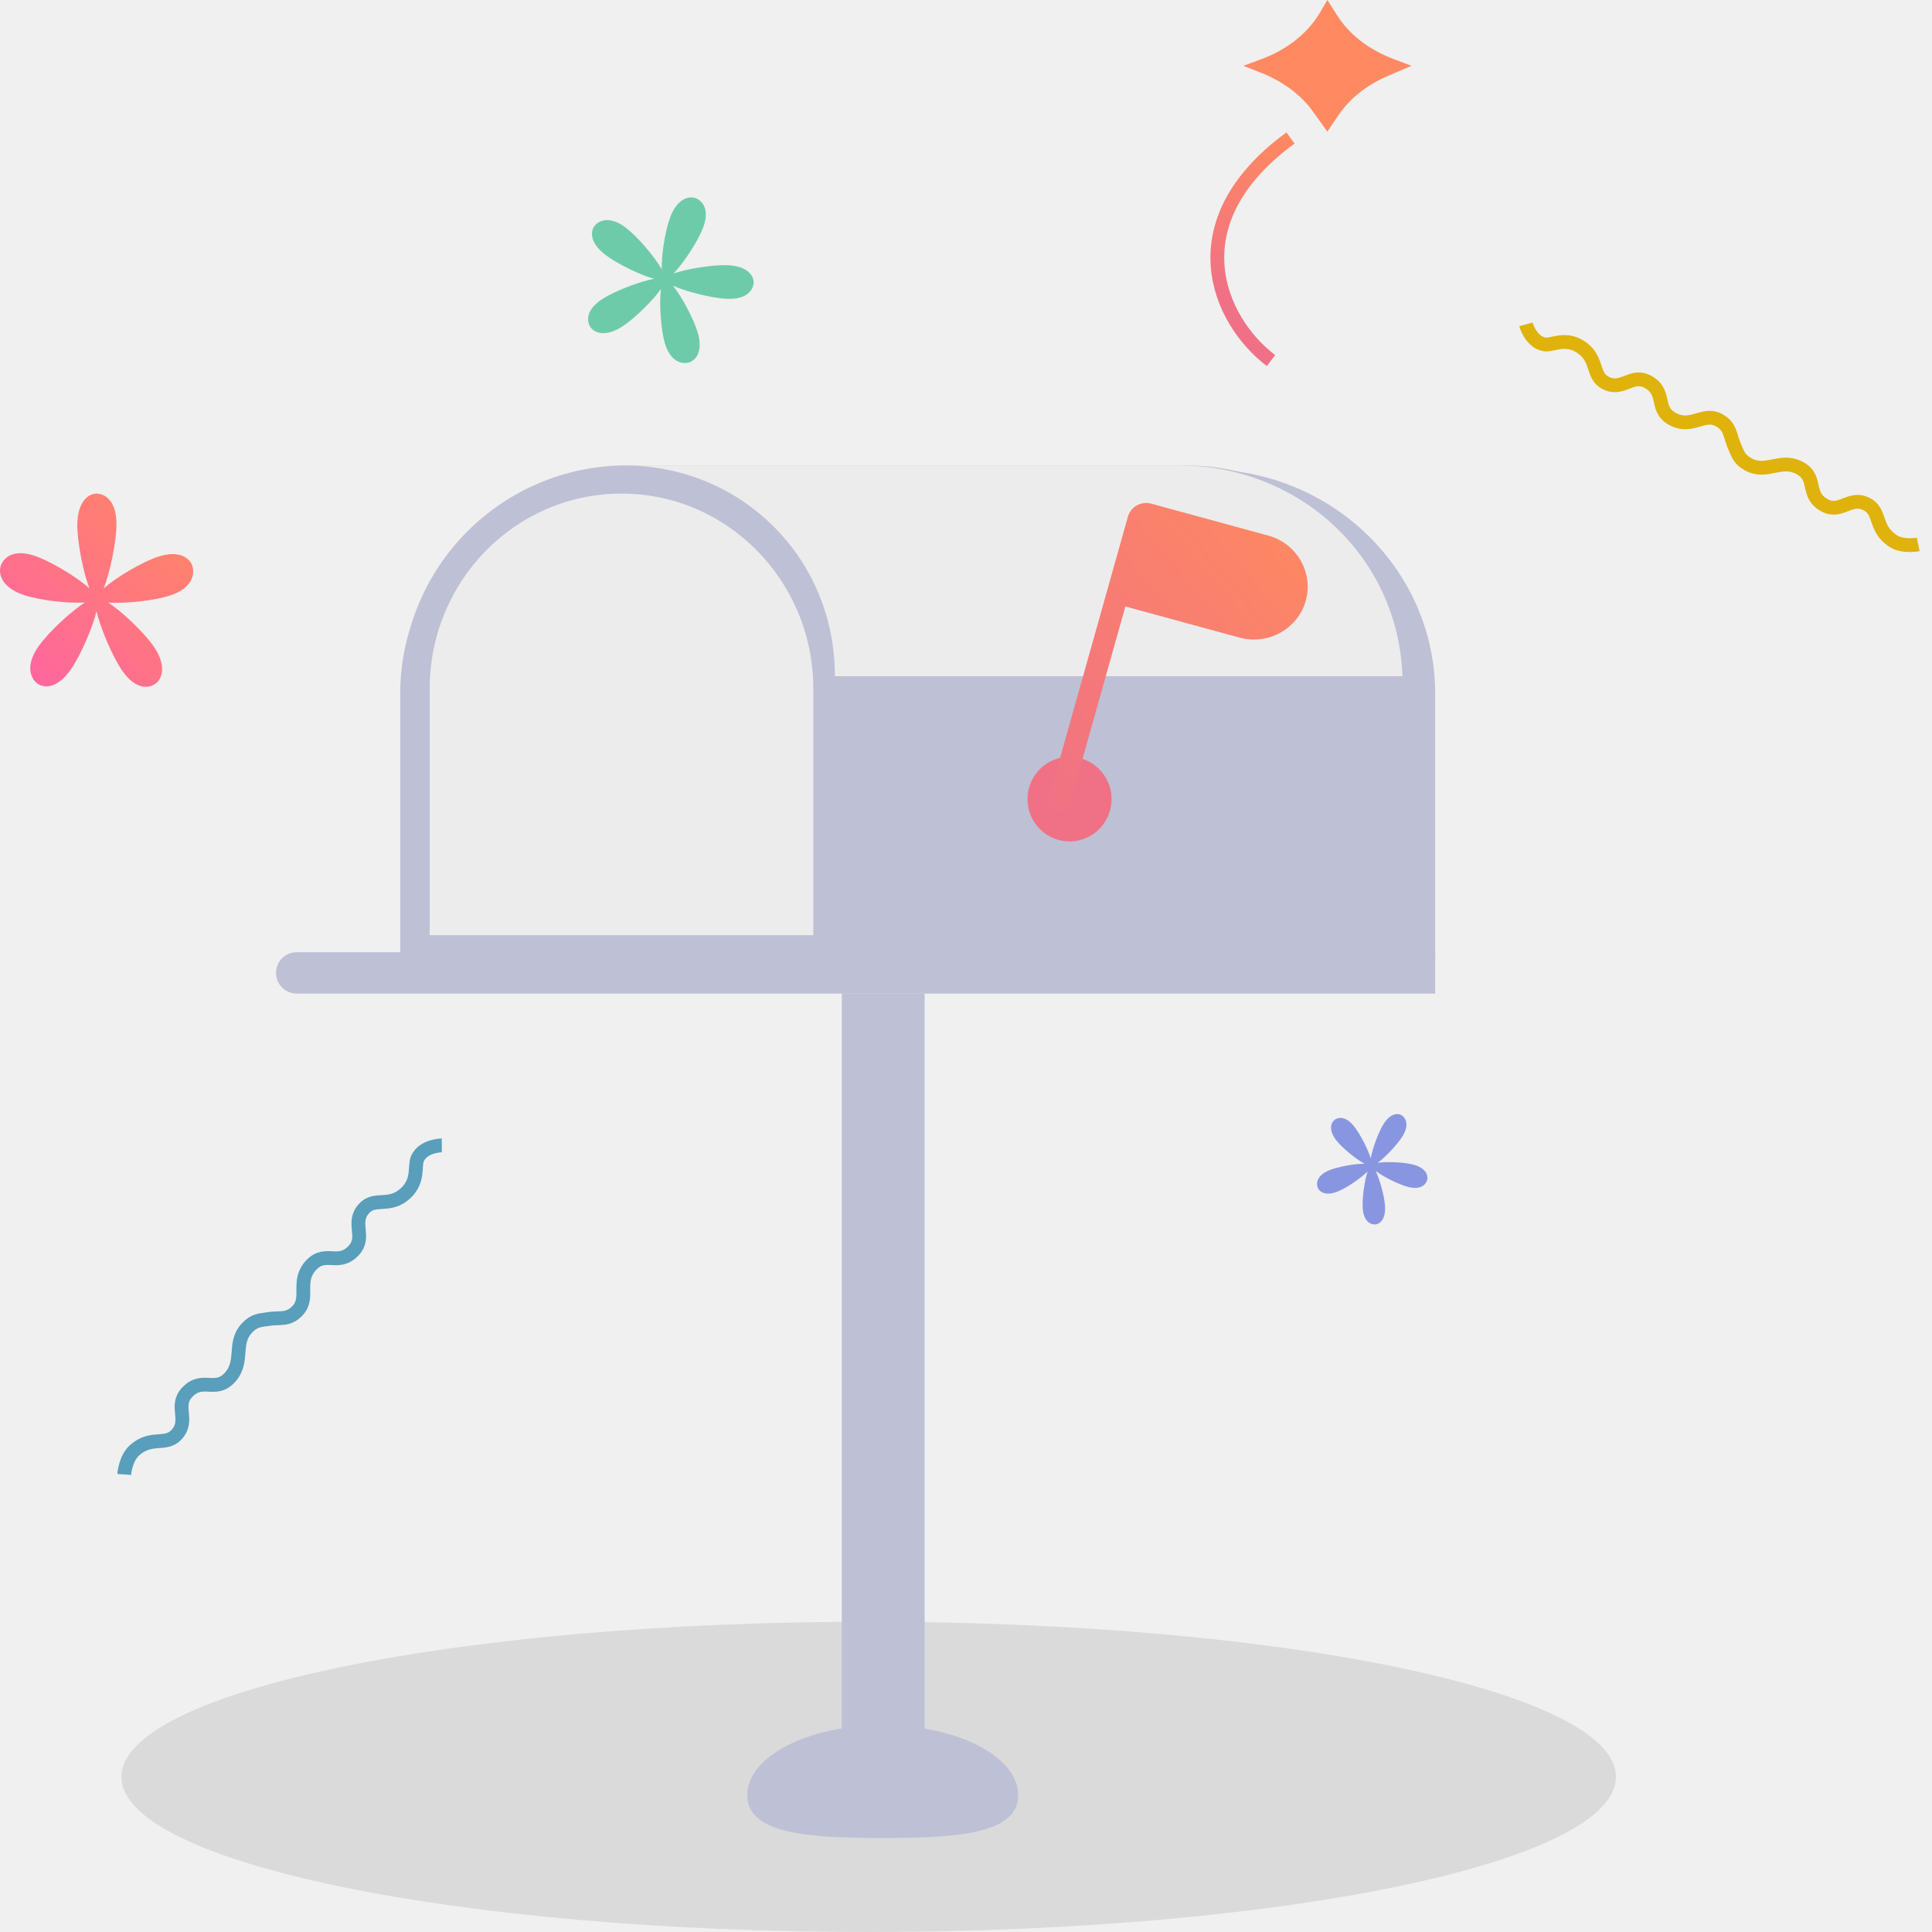
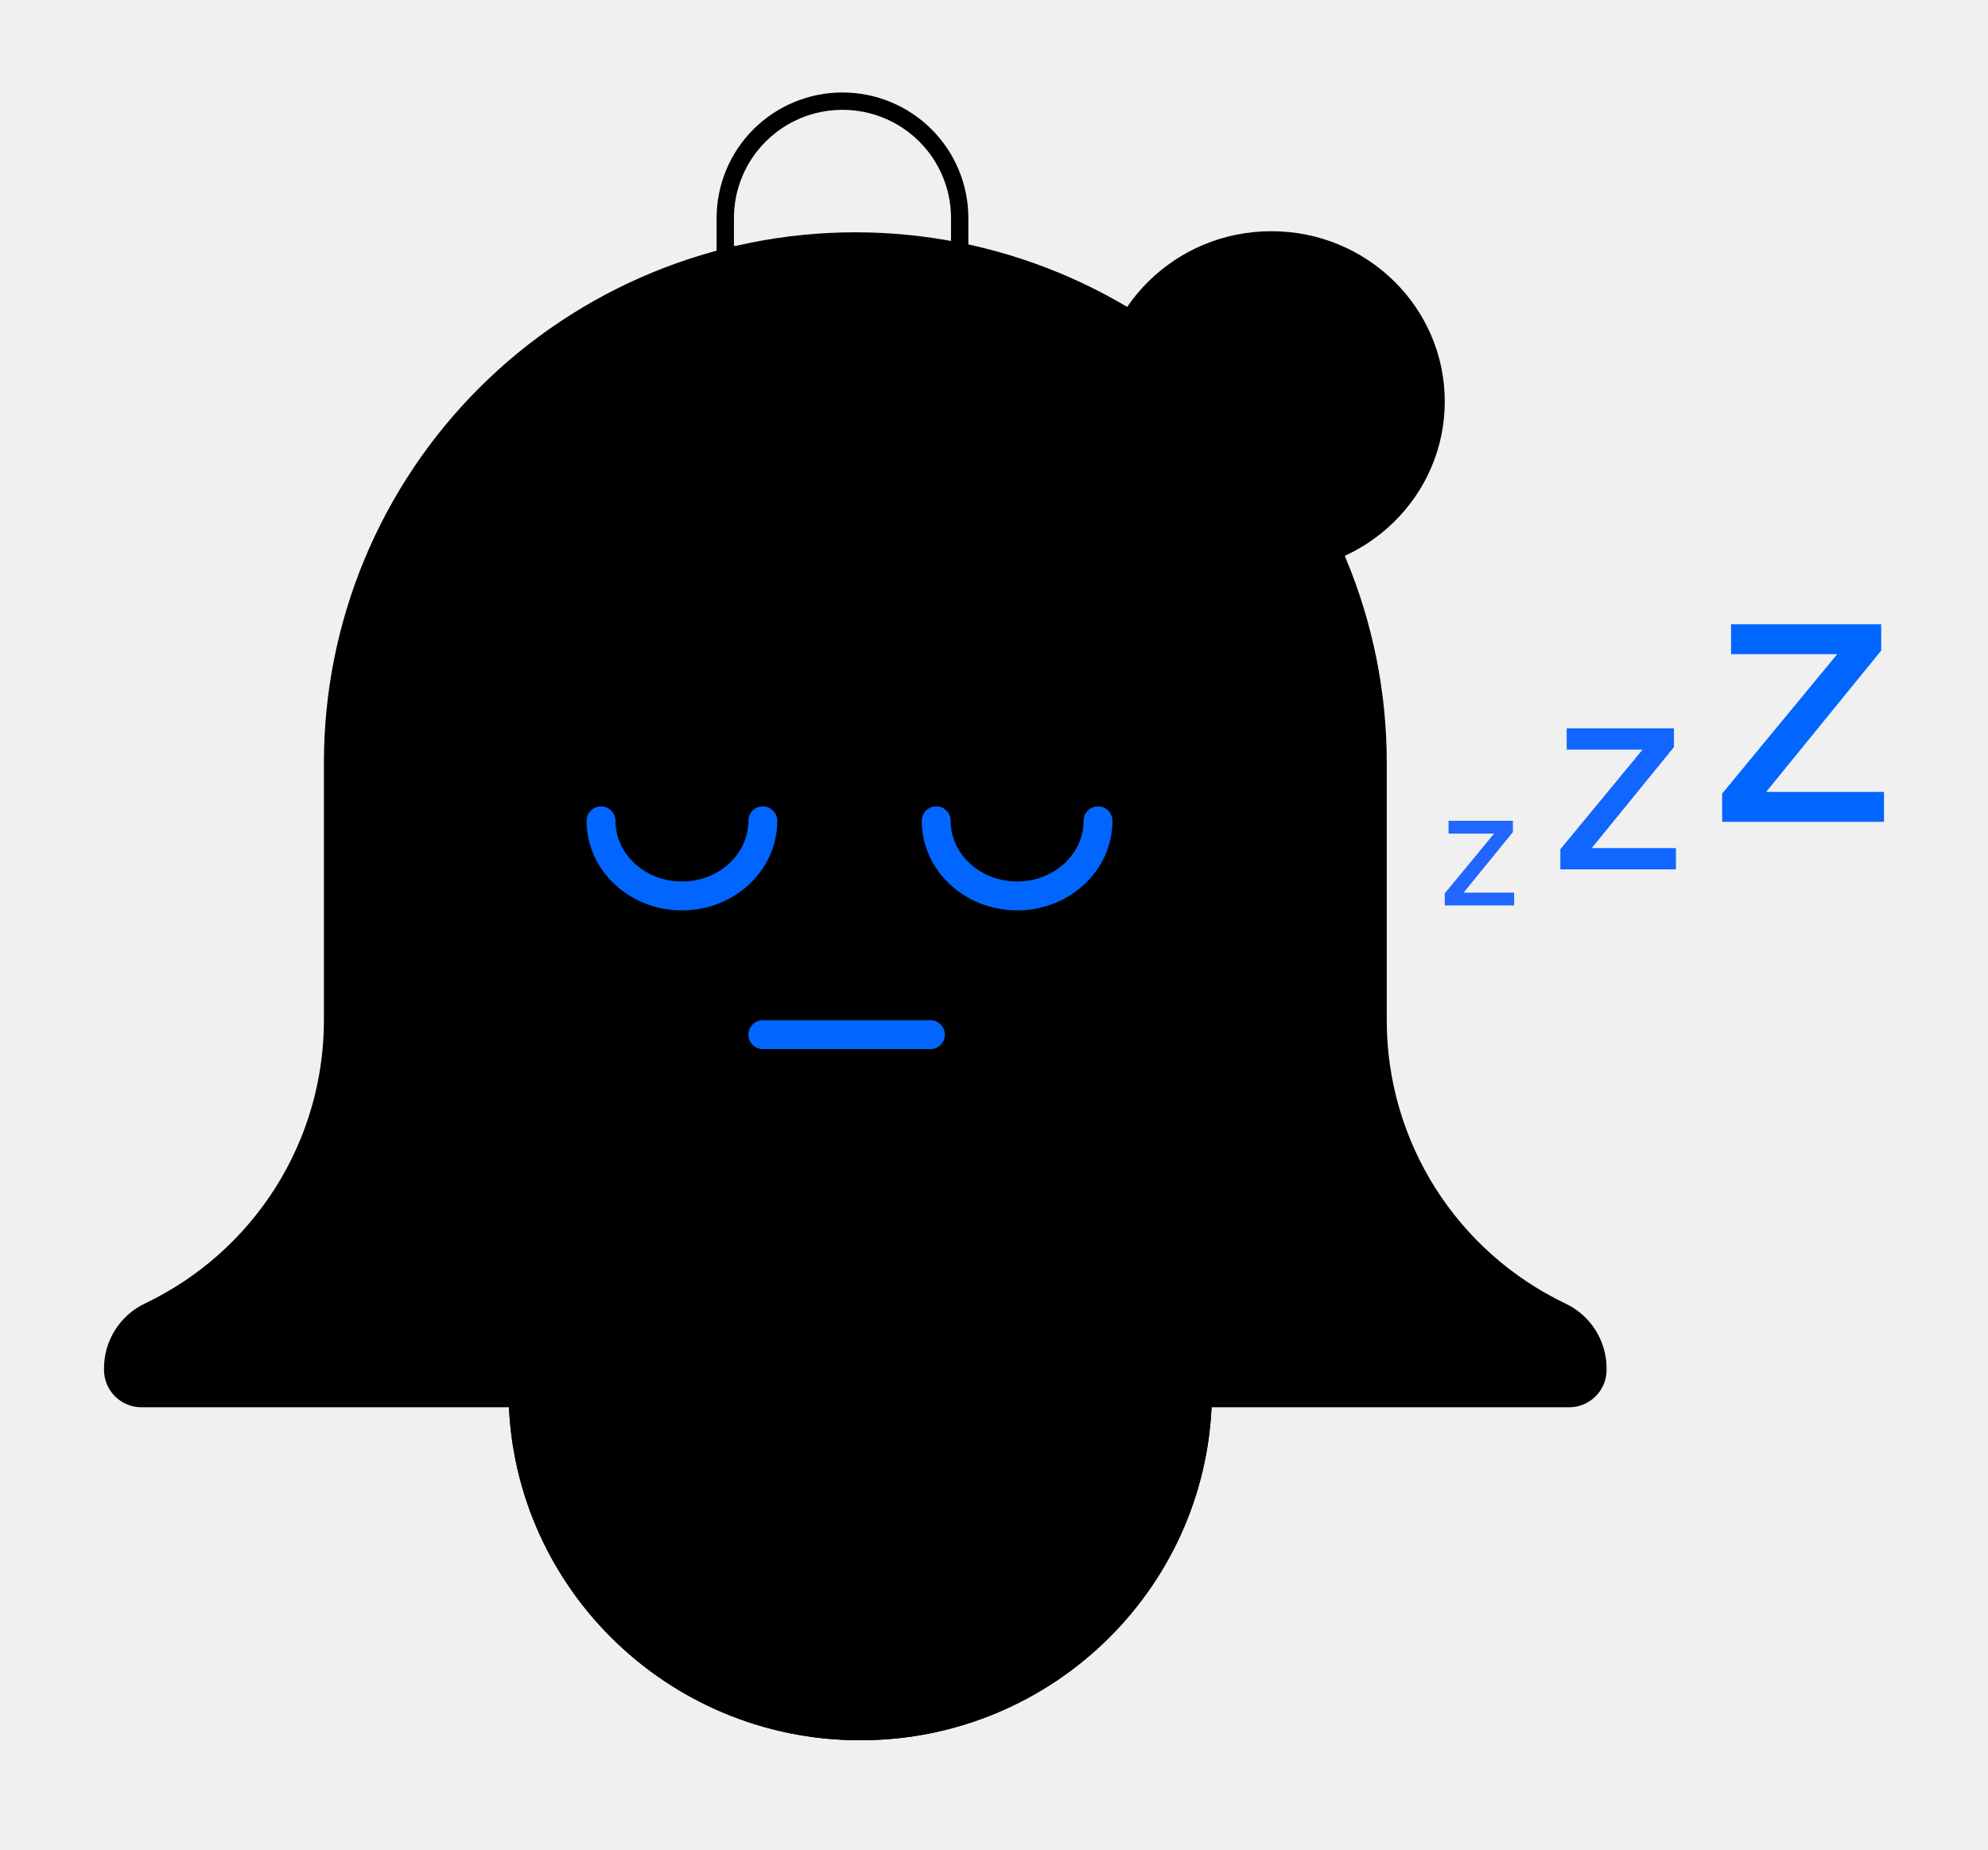
- <svg xmlns="http://www.w3.org/2000/svg" width="140" height="140" viewBox="0 0 140 140" fill="none">
-   <path fill-rule="evenodd" clip-rule="evenodd" d="M117.099 128.759C117.099 134.968 92.855 140 62.949 140C33.043 140 8.799 134.968 8.799 128.759C8.799 122.551 33.043 117.518 62.949 117.518C92.855 117.518 117.099 122.551 117.099 128.759Z" fill="#DADADA" />
-   <path fill-rule="evenodd" clip-rule="evenodd" d="M102.222 71H29V50.273C29 41.286 36.495 34 45.743 34H87.257C96.504 34 104 41.286 104 50.273V69.272C104 70.226 103.204 71 102.222 71" fill="#BEC0D5" />
-   <path fill-rule="evenodd" clip-rule="evenodd" d="M102.207 67.786H29.105V50C29.105 41.01 36.411 33.723 45.424 33.723H85.888C94.901 33.723 102.207 41.01 102.207 50V67.786Z" fill="#BEC0D5" />
-   <path fill-rule="evenodd" clip-rule="evenodd" d="M45.036 35.767V35.767C37.359 35.767 31.136 42.098 31.136 49.909V67.767H58.936V49.909C58.936 42.098 52.713 35.767 45.036 35.767" fill="#ECECEC" />
-   <path fill-rule="evenodd" clip-rule="evenodd" d="M85.432 33.723H45.478C45.435 33.723 45.393 33.725 45.35 33.726C53.8 33.795 60.5 40.459 60.5 49H101.627C101.321 40.294 94.136 33.723 85.432 33.723Z" fill="#ECECEC" />
-   <path fill-rule="evenodd" clip-rule="evenodd" d="M104 72H21.507C20.674 72 20 71.328 20 70.5C20 69.671 20.674 69 21.507 69H104V72Z" fill="#BEC0D5" />
-   <path fill-rule="evenodd" clip-rule="evenodd" d="M61 129H67V72H61V100.5V129Z" fill="#BEC0D5" />
-   <path fill-rule="evenodd" clip-rule="evenodd" d="M63.964 125.012C58.544 125.012 54.15 127.284 54.15 130.087C54.15 132.889 58.544 133.187 63.964 133.187C69.385 133.187 73.779 132.889 73.779 130.087C73.779 127.284 69.385 125.012 63.964 125.012" fill="#BEC0D5" />
-   <path fill-rule="evenodd" clip-rule="evenodd" d="M81.166 58.563C80.807 60.6 78.874 61.959 76.85 61.596C74.827 61.234 73.477 59.289 73.837 57.252C74.197 55.215 76.129 53.857 78.153 54.219C80.177 54.581 81.526 56.526 81.166 58.563" fill="#BEC0D5" />
-   <path fill-rule="evenodd" clip-rule="evenodd" d="M80.436 58.726C79.988 60.357 78.309 61.313 76.689 60.861C75.068 60.409 74.118 58.721 74.567 57.09C75.016 55.458 76.694 54.502 78.315 54.954C79.935 55.406 80.885 57.094 80.436 58.726" fill="#F07185" />
-   <path fill-rule="evenodd" clip-rule="evenodd" d="M91.908 38.812L83.422 36.497C82.695 36.298 81.935 36.722 81.733 37.439L80.568 41.584L80.021 43.53L75.809 58.512L77.338 58.929L81.549 43.947L89.83 46.206C91.894 46.77 94.049 45.567 94.621 43.534C95.193 41.5 93.972 39.375 91.908 38.812Z" fill="url(#paint0_linear_225_81)" />
-   <path d="M139 39.45C139 39.45 137.881 39.683 137.134 39.175C135.816 38.277 136.307 37.09 135.305 36.551C134.06 35.88 133.414 37.261 132.221 36.618C130.82 35.863 131.744 34.632 130.42 33.918C129.035 33.172 128.018 34.368 126.712 33.664C126.032 33.298 125.944 32.94 125.655 32.261C125.342 31.53 125.402 30.894 124.548 30.437C123.423 29.835 122.588 31.11 121.203 30.363C119.88 29.65 120.804 28.419 119.402 27.663C118.209 27.02 117.563 28.402 116.318 27.731C115.317 27.191 115.843 25.948 114.49 25.107C113.384 24.42 112.499 25.045 111.927 24.955C110.928 24.797 110.571 23.504 110.571 23.504" stroke="#E0B20C" />
-   <path d="M9 106.844C9 106.844 9.079 105.676 9.77 105.074C10.99 104.011 11.996 104.812 12.786 103.966C13.767 102.914 12.615 101.908 13.556 100.9C14.661 99.717 15.593 100.958 16.636 99.84C17.728 98.67 16.855 97.346 17.885 96.243C18.421 95.669 18.788 95.678 19.518 95.572C20.305 95.457 20.9 95.687 21.571 94.965C22.453 94.014 21.455 92.848 22.546 91.679C23.59 90.561 24.523 91.802 25.628 90.618C26.568 89.61 25.416 88.604 26.398 87.553C27.187 86.707 28.239 87.558 29.413 86.445C30.372 85.535 30.012 84.493 30.253 83.953C30.675 83.007 32.014 83 32.014 83" stroke="#599EBB" />
-   <path fill-rule="evenodd" clip-rule="evenodd" d="M13.944 41.024C13.772 40.475 13.025 39.809 11.415 40.354C10.261 40.744 8.409 41.844 7.512 42.638C7.977 41.485 8.44 39.249 8.44 37.978C8.44 36.216 7.548 35.767 6.995 35.767C6.443 35.767 5.603 36.302 5.603 38.063C5.603 39.328 6.035 41.503 6.483 42.636C5.574 41.819 3.675 40.669 2.514 40.276C0.903 39.732 0.219 40.475 0.048 41.024C-0.123 41.571 0.106 42.568 1.715 43.112C2.869 43.504 4.988 43.748 6.163 43.653C5.136 44.302 3.499 45.827 2.781 46.854C1.788 48.281 2.255 49.19 2.702 49.528C3.15 49.867 4.131 49.949 5.126 48.523C5.838 47.5 6.717 45.477 6.995 44.284C7.269 45.502 8.156 47.595 8.873 48.624C9.868 50.048 10.841 49.867 11.29 49.528C11.737 49.19 12.114 48.244 11.121 46.818C10.407 45.796 8.829 44.3 7.827 43.656C9.023 43.763 11.209 43.529 12.37 43.137C13.979 42.593 14.114 41.571 13.944 41.024Z" fill="url(#paint1_linear_225_81)" />
-   <path fill-rule="evenodd" clip-rule="evenodd" d="M54.612 20.489C54.633 20.017 54.211 19.277 52.715 19.219C51.643 19.176 49.785 19.475 48.807 19.821C49.534 19.069 50.576 17.48 50.948 16.498C51.469 15.137 50.861 14.523 50.403 14.359C49.946 14.194 49.093 14.357 48.572 15.719C48.2 16.696 47.917 18.506 47.954 19.514C47.443 18.611 46.207 17.159 45.362 16.508C44.186 15.608 43.398 15.979 43.096 16.353C42.792 16.724 42.69 17.563 43.864 18.463C44.704 19.108 46.39 19.928 47.389 20.204C46.346 20.4 44.54 21.091 43.645 21.671C42.399 22.477 42.52 23.319 42.79 23.712C43.061 24.108 43.851 24.464 45.096 23.658C45.986 23.08 47.312 21.778 47.894 20.939C47.761 21.962 47.882 23.844 48.171 24.852C48.577 26.249 49.438 26.399 49.908 26.27C50.378 26.142 50.971 25.524 50.568 24.125C50.276 23.123 49.409 21.499 48.768 20.703C49.729 21.14 51.61 21.612 52.686 21.654C54.182 21.713 54.594 20.962 54.612 20.489Z" fill="#6ECBA9" />
-   <path fill-rule="evenodd" clip-rule="evenodd" d="M101.58 80.821C101.312 80.65 100.748 80.644 100.236 81.486C99.867 82.089 99.443 83.263 99.33 83.943C99.128 83.27 98.54 82.131 98.091 81.583C97.469 80.822 96.919 80.965 96.676 81.174C96.434 81.381 96.255 81.929 96.877 82.69C97.324 83.234 98.282 84.01 98.879 84.329C98.192 84.32 96.952 84.54 96.305 84.808C95.406 85.18 95.369 85.76 95.487 86.06C95.606 86.36 96.058 86.705 96.957 86.332C97.601 86.066 98.618 85.372 99.099 84.89C98.877 85.556 98.698 86.832 98.747 87.545C98.815 88.535 99.341 88.751 99.657 88.728C99.973 88.706 100.432 88.371 100.364 87.381C100.316 86.671 99.985 85.467 99.686 84.849C100.237 85.27 101.365 85.838 102.043 86.011C102.983 86.252 103.346 85.805 103.423 85.491C103.499 85.176 103.33 84.625 102.39 84.385C101.716 84.213 100.496 84.163 99.829 84.263C100.391 83.857 101.267 82.933 101.638 82.327C102.151 81.485 101.849 80.993 101.58 80.821" fill="#8896E1" />
-   <path fill-rule="evenodd" clip-rule="evenodd" d="M100.954 4.266C99.192 3.598 97.764 2.49 96.895 1.117L96.187 0L95.627 0.948C94.754 2.425 93.243 3.614 91.36 4.304L90.095 4.769L91.401 5.283C92.971 5.9 94.27 6.871 95.131 8.069L96.187 9.538L96.998 8.337C97.806 7.141 99.044 6.157 100.559 5.507L102.279 4.769L100.954 4.266Z" fill="#FF8960" />
-   <path d="M93.515 9.998C85.147 16.118 88.273 23.226 92.101 26.128" stroke="url(#paint2_linear_225_81)" />
-   <defs>
-     <linearGradient id="paint0_linear_225_81" x1="85.286" y1="25.207" x2="63.128" y2="43.886" gradientUnits="userSpaceOnUse">
-       <stop stop-color="#FF8960" />
-       <stop offset="1" stop-color="#F07185" />
-     </linearGradient>
-     <linearGradient id="paint1_linear_225_81" x1="7" y1="28.767" x2="-7" y2="42.767" gradientUnits="userSpaceOnUse">
-       <stop stop-color="#FF8960" />
-       <stop offset="1" stop-color="#FF62A5" />
-     </linearGradient>
-     <linearGradient id="paint2_linear_225_81" x1="93.527" y1="10.001" x2="89.121" y2="25.268" gradientUnits="userSpaceOnUse">
-       <stop stop-color="#FF8960" />
-       <stop offset="0.766" stop-color="#F07185" />
-     </linearGradient>
-   </defs>
+ <svg xmlns="http://www.w3.org/2000/svg" width="172" height="160" viewBox="0 0 172 160" fill="none">
+   <path d="M83.031 22.028L62.75 22.028V18.854C62.752 16.175 63.82 13.607 65.719 11.713C67.618 9.818 70.194 8.753 72.88 8.75L72.882 8.75L72.882 8.75C74.213 8.748 75.532 9.008 76.763 9.515C77.995 10.022 79.114 10.766 80.057 11.705C81 12.643 81.748 13.758 82.258 14.986C82.768 16.213 83.031 17.528 83.031 18.857V22.028Z" stroke="black" stroke-width="1.5" stroke-miterlimit="10" />
+   <path d="M119.231 88.255C119.227 93.523 120.719 98.685 123.533 103.142C126.348 107.6 130.37 111.171 135.134 113.443L135.134 113.443C136.068 113.888 136.855 114.587 137.407 115.459C137.958 116.332 138.25 117.342 138.25 118.372V118.373V118.494V118.495C138.251 118.821 138.187 119.144 138.062 119.446C137.937 119.747 137.754 120.021 137.523 120.252C137.292 120.484 137.017 120.667 136.714 120.792C136.412 120.917 136.087 120.982 135.76 120.982H12.241C11.913 120.982 11.588 120.917 11.286 120.792C10.983 120.667 10.708 120.484 10.477 120.252C10.246 120.021 10.063 119.747 9.938 119.446C9.813 119.144 9.749 118.821 9.75 118.495V118.494L9.75 118.373L9.75 118.371C9.747 117.337 10.039 116.323 10.591 115.447C11.144 114.572 11.934 113.871 12.871 113.425L12.872 113.425C17.634 111.154 21.654 107.586 24.468 103.132C27.282 98.678 28.775 93.52 28.775 88.255V65.956C28.775 53.992 33.539 42.518 42.021 34.058C50.503 25.598 62.007 20.845 74.003 20.845C85.999 20.845 97.503 25.598 105.985 34.058C114.467 42.518 119.231 53.992 119.231 65.956V88.255ZM119.231 88.255L119.981 88.255H119.231V88.255Z" fill="currentColor" stroke="black" stroke-width="1.5" />
+   <path d="M52 71C52 74.59 55.134 77.5 59 77.5C62.866 77.5 66 74.59 66 71" stroke="#0066FF" stroke-width="2.5" stroke-linecap="round" />
+   <path d="M81 71C81 74.59 84.134 77.5 88 77.5C91.866 77.5 95 74.59 95 71" stroke="#0066FF" stroke-width="2.5" stroke-linecap="round" />
+   <path d="M66 89.5H80.5" stroke="#0066FF" stroke-width="2.5" stroke-linecap="round" />
+   <path d="M124.25 34.732C124.25 42.442 117.883 48.714 110 48.714C102.117 48.714 95.75 42.442 95.75 34.732C95.75 27.023 102.117 20.75 110 20.75C117.883 20.75 124.25 27.023 124.25 34.732Z" fill="currentColor" stroke="black" stroke-width="1.5" />
+   <path d="M110.006 41.193C109.109 41.189 108.342 40.953 107.705 40.483C107.069 40.013 106.582 39.33 106.245 38.432C105.908 37.534 105.739 36.453 105.739 35.188C105.739 33.926 105.908 32.849 106.245 31.954C106.586 31.061 107.075 30.379 107.711 29.909C108.351 29.439 109.116 29.204 110.006 29.204C110.897 29.204 111.66 29.441 112.296 29.915C112.933 30.384 113.419 31.066 113.756 31.96C114.097 32.85 114.268 33.926 114.268 35.188C114.268 36.456 114.099 37.54 113.762 38.438C113.425 39.331 112.938 40.015 112.302 40.489C111.665 40.958 110.9 41.193 110.006 41.193ZM110.006 39.676C110.794 39.676 111.41 39.292 111.853 38.523C112.3 37.754 112.523 36.642 112.523 35.188C112.523 34.222 112.421 33.405 112.217 32.739C112.016 32.068 111.726 31.561 111.347 31.216C110.972 30.867 110.525 30.693 110.006 30.693C109.222 30.693 108.607 31.079 108.16 31.852C107.713 32.625 107.487 33.737 107.484 35.188C107.484 36.157 107.584 36.977 107.785 37.648C107.989 38.314 108.279 38.82 108.654 39.165C109.029 39.506 109.48 39.676 110.006 39.676Z" fill="black" />
+   <mask id="path-8-inside-1_241_69" fill="white">
+     <path fill-rule="evenodd" clip-rule="evenodd" d="M44 120.3C44 136.999 57.623 150.537 74.428 150.537C91.234 150.537 104.857 136.999 104.857 120.3H44Z" />
+   </mask>
+   <path fill-rule="evenodd" clip-rule="evenodd" d="M44 120.3C44 136.999 57.623 150.537 74.428 150.537C91.234 150.537 104.857 136.999 104.857 120.3H44Z" fill="currentColor" />
+   <path d="M44 120.3V118.8H42.5V120.3H44ZM104.857 120.3H106.357V118.8H104.857V120.3ZM74.428 149.037C58.443 149.037 45.5 136.162 45.5 120.3H42.5C42.5 137.837 56.804 152.037 74.428 152.037V149.037ZM103.357 120.3C103.357 136.162 90.414 149.037 74.428 149.037V152.037C92.053 152.037 106.357 137.837 106.357 120.3H103.357ZM104.857 118.8H44V121.8H104.857V118.8Z" fill="black" mask="url(#path-8-inside-1_241_69)" />
+   <path d="M149.766 54H162.761V56.273L152.805 68.503H163V71.087H149V68.646L158.956 56.585H149.766V54Z" fill="#0066FF" />
+   <path d="M135.547 63H144.829V64.624L137.718 73.359H145V75.205H135V73.462L142.111 64.846H135.547V63Z" fill="#1066FF" />
+   <path d="M125.328 71H130.897V71.974L126.631 77.215H131V78.323H125V77.277L129.267 72.108H125.328V71Z" fill="#2066FF" />
</svg>
